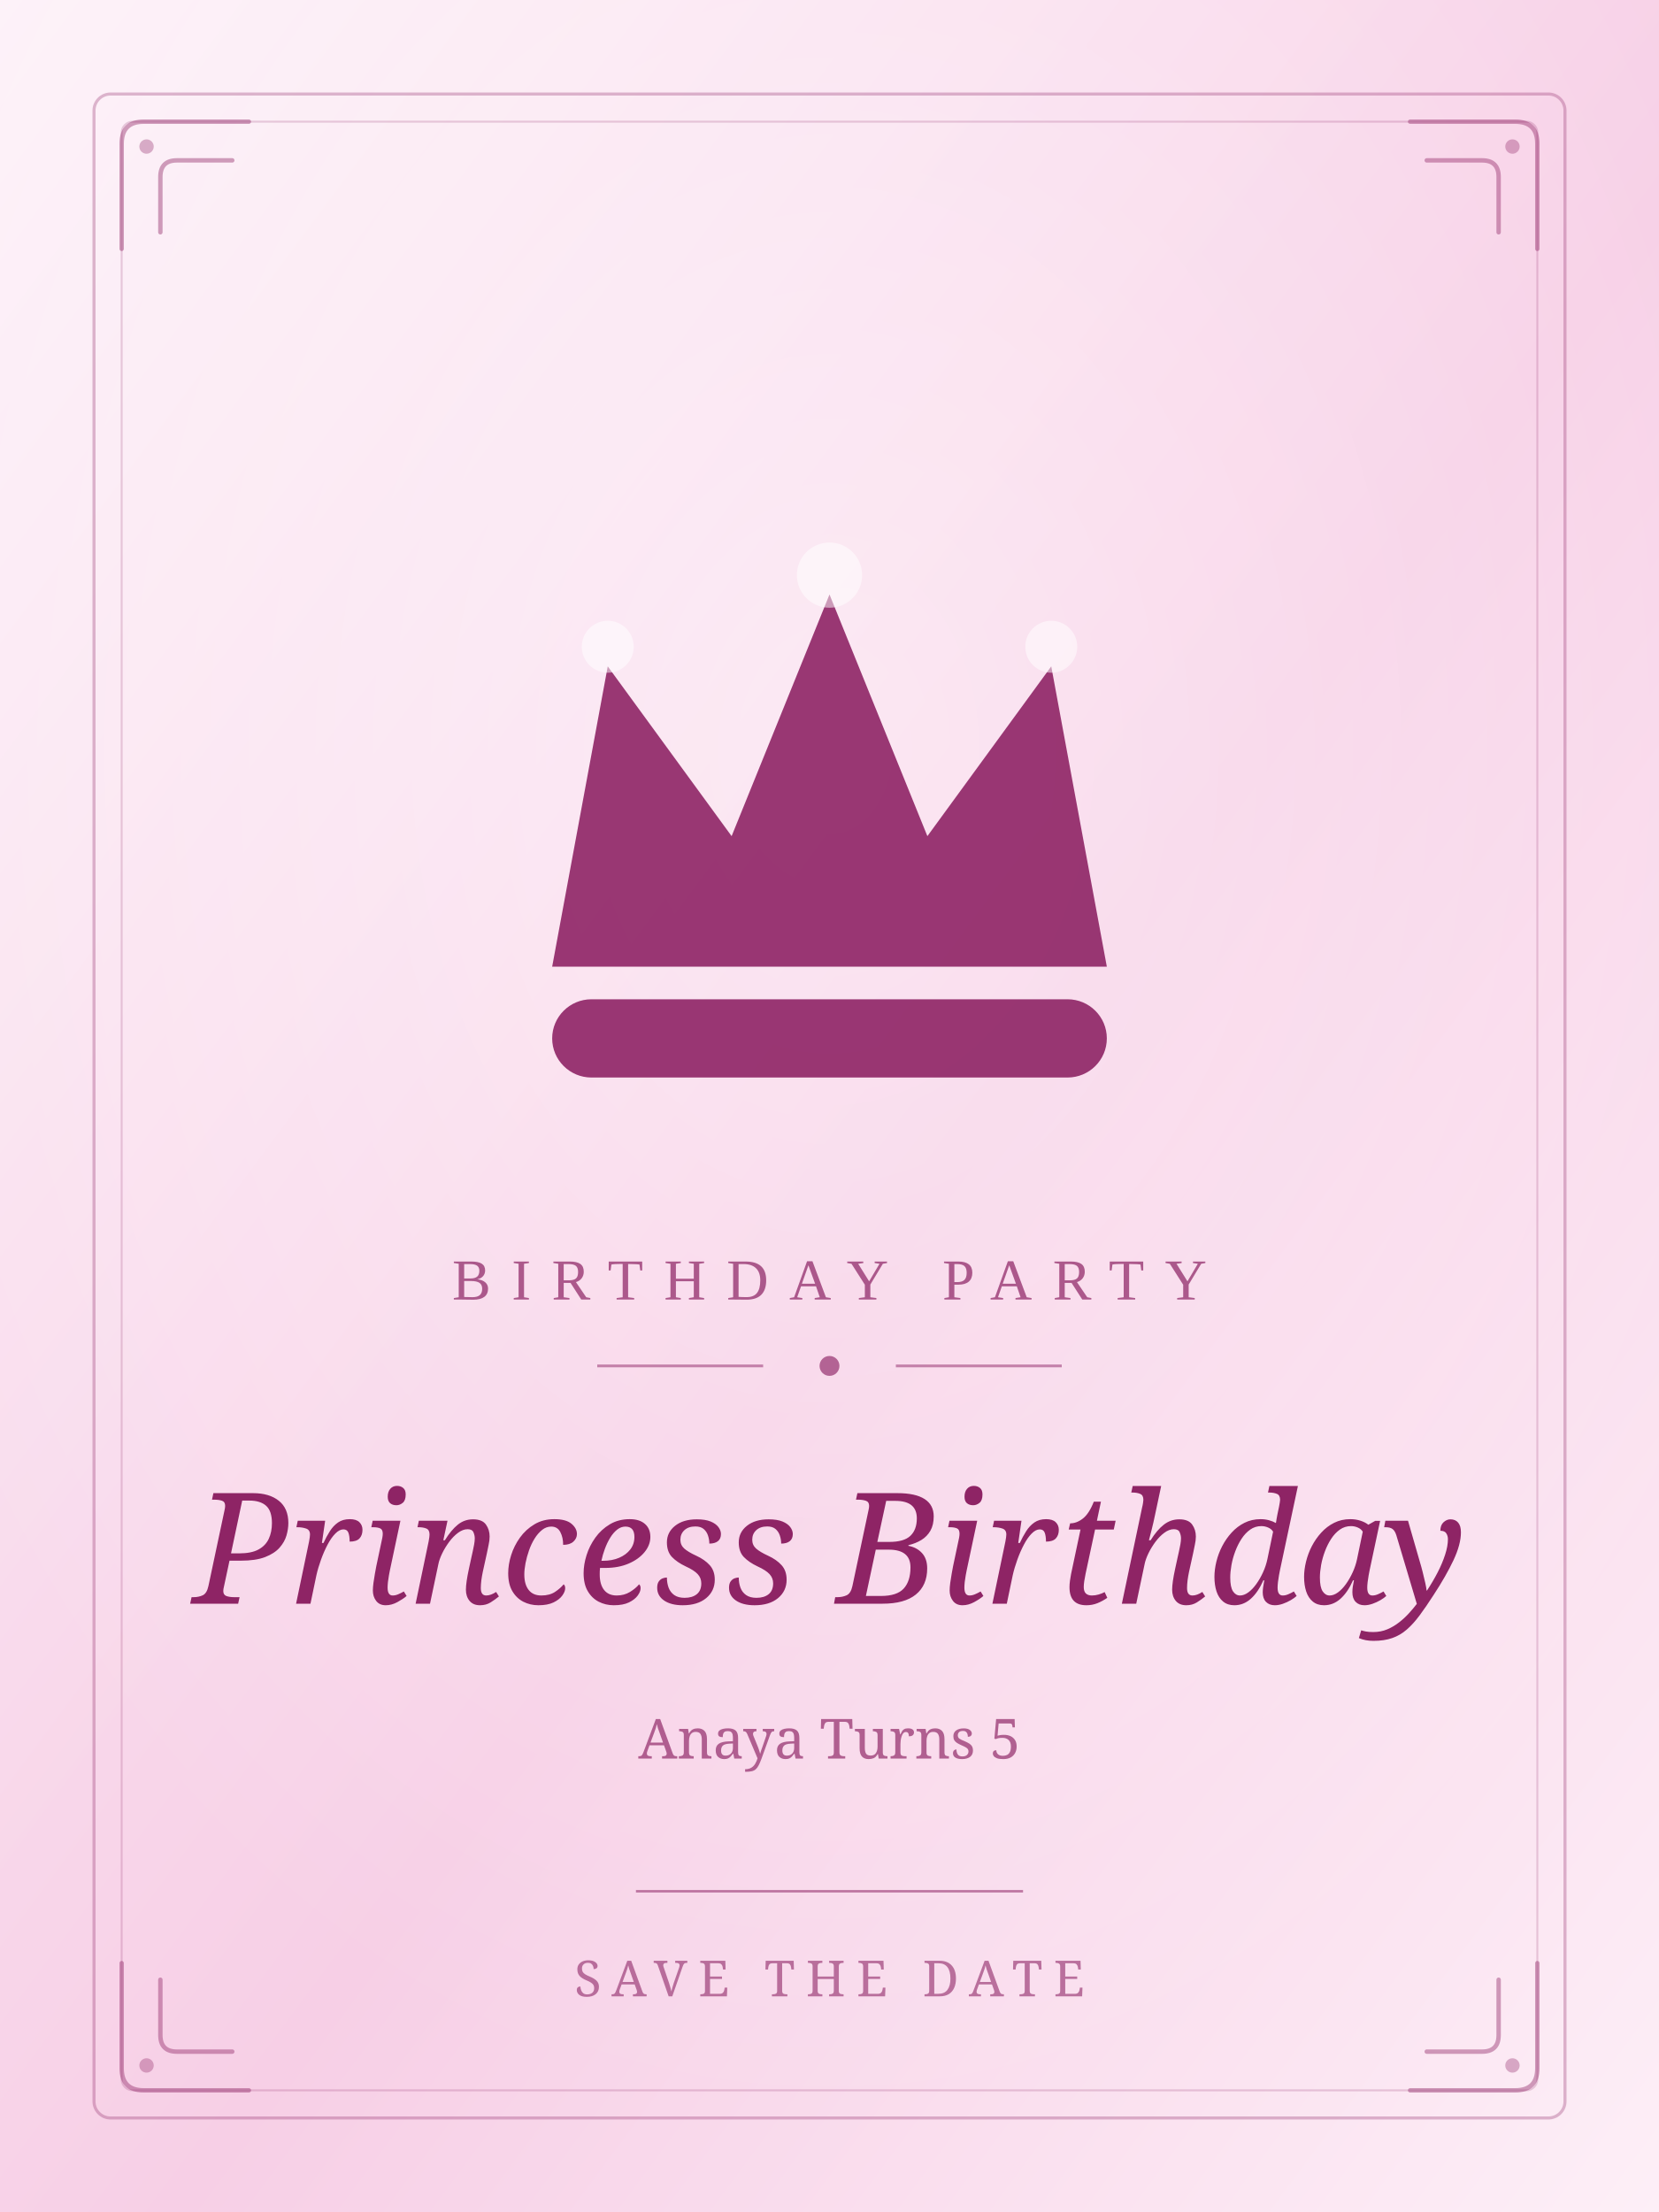
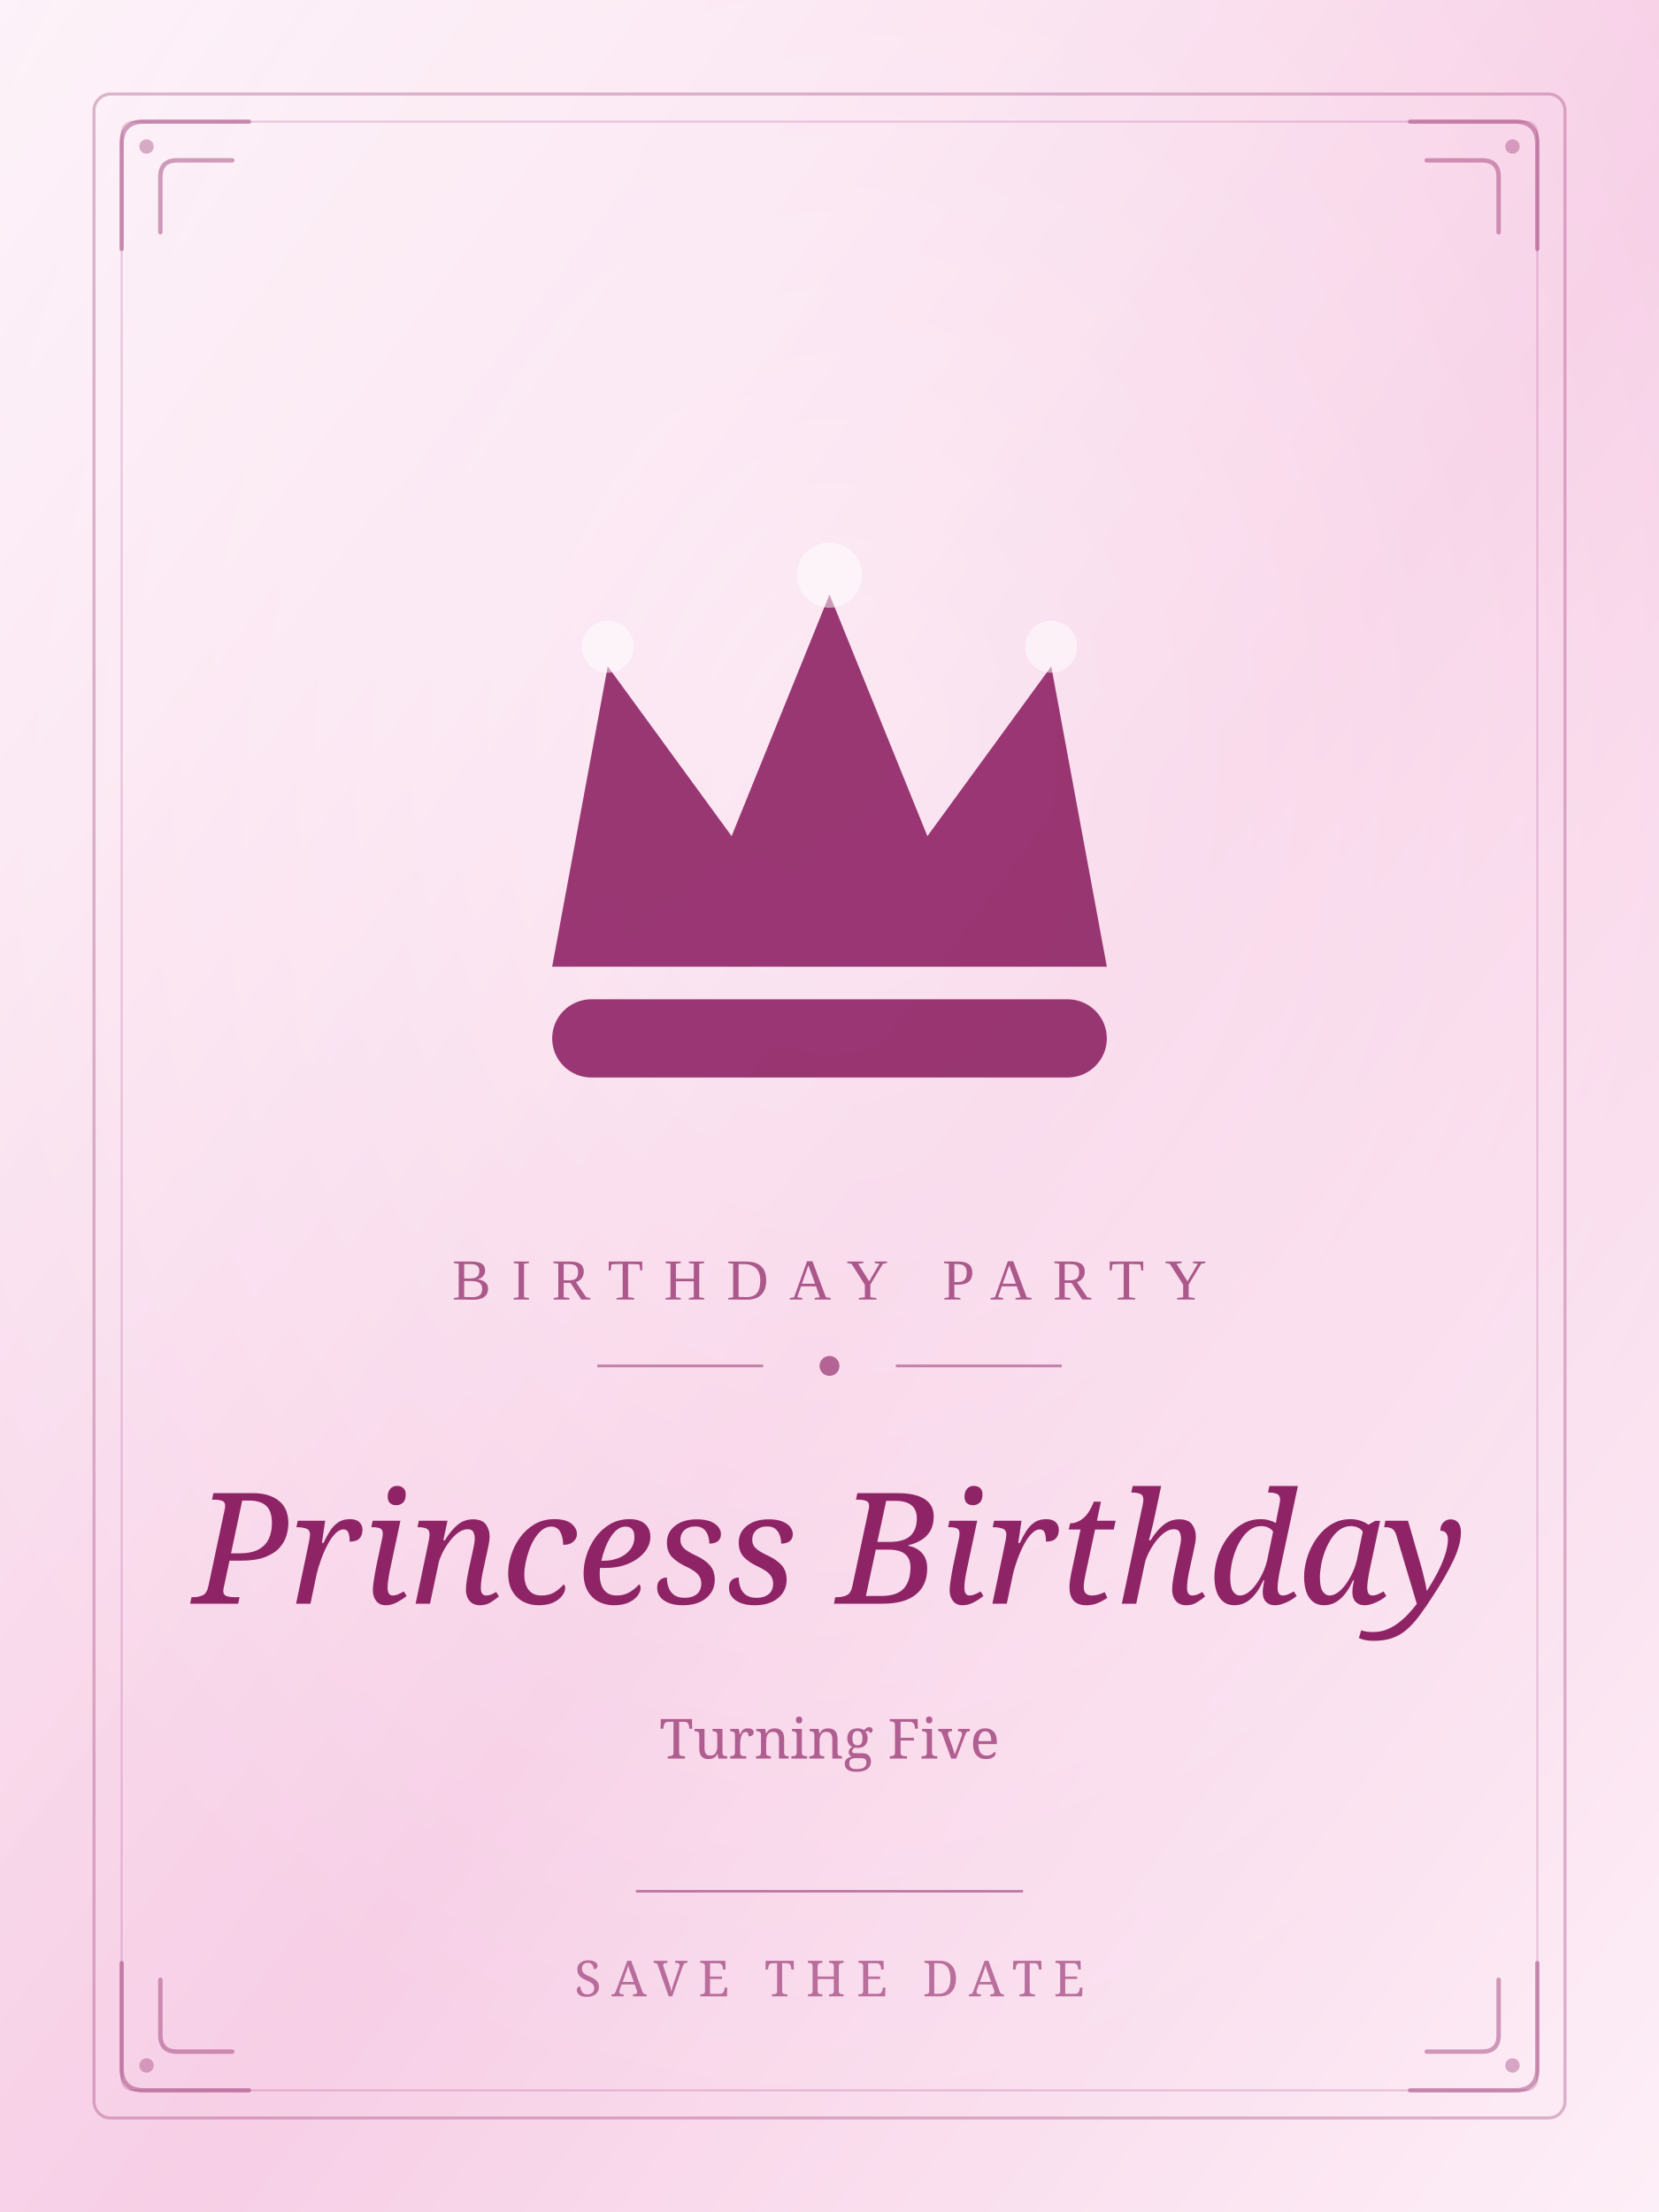
<svg xmlns="http://www.w3.org/2000/svg" viewBox="0 0 600 800" width="600" height="800" role="img" aria-label="Princess Birthday invitation template preview">
  <defs>
    <linearGradient id="bg-princess-birthday" x1="0" y1="0" x2="1" y2="1">
      <stop offset="0%" stop-color="#FDEFF7" />
      <stop offset="55%" stop-color="#F7CFE6" />
      <stop offset="100%" stop-color="#FDEFF7" />
    </linearGradient>
    <radialGradient id="glow-princess-birthday" cx="50%" cy="34%" r="62%">
      <stop offset="0%" stop-color="#FFFFFF" stop-opacity="0.42" />
      <stop offset="100%" stop-color="#FFFFFF" stop-opacity="0" />
    </radialGradient>
    <linearGradient id="sheen-princess-birthday" x1="0" y1="0" x2="1" y2="1">
      <stop offset="0%" stop-color="#FFFFFF" stop-opacity="0.20" />
      <stop offset="45%" stop-color="#FFFFFF" stop-opacity="0" />
    </linearGradient>
  </defs>
  <rect width="600" height="800" fill="url(#bg-princess-birthday)" />
  <rect width="600" height="800" fill="url(#glow-princess-birthday)" />
  <rect width="600" height="800" fill="url(#sheen-princess-birthday)" />
  <g transform="translate(44 44) scale(1 1)" fill="none" stroke="#8E2465" stroke-width="1.6" opacity="0.42" stroke-linecap="round">
    <path d="M 0 46 V 8 Q 0 0 8 0 H 46" />
    <path d="M 14 40 V 20 Q 14 14 20 14 H 40" />
    <circle cx="9" cy="9" r="2.6" fill="#8E2465" stroke="none" opacity="0.8" />
  </g>
  <g transform="translate(556 44) scale(-1 1)" fill="none" stroke="#8E2465" stroke-width="1.6" opacity="0.42" stroke-linecap="round">
    <path d="M 0 46 V 8 Q 0 0 8 0 H 46" />
    <path d="M 14 40 V 20 Q 14 14 20 14 H 40" />
    <circle cx="9" cy="9" r="2.6" fill="#8E2465" stroke="none" opacity="0.8" />
  </g>
  <g transform="translate(44 756) scale(1 -1)" fill="none" stroke="#8E2465" stroke-width="1.6" opacity="0.42" stroke-linecap="round">
    <path d="M 0 46 V 8 Q 0 0 8 0 H 46" />
    <path d="M 14 40 V 20 Q 14 14 20 14 H 40" />
    <circle cx="9" cy="9" r="2.6" fill="#8E2465" stroke="none" opacity="0.8" />
  </g>
  <g transform="translate(556 756) scale(-1 -1)" fill="none" stroke="#8E2465" stroke-width="1.6" opacity="0.42" stroke-linecap="round">
    <path d="M 0 46 V 8 Q 0 0 8 0 H 46" />
    <path d="M 14 40 V 20 Q 14 14 20 14 H 40" />
    <circle cx="9" cy="9" r="2.6" fill="#8E2465" stroke="none" opacity="0.8" />
  </g>
  <rect x="34" y="34" width="532" height="732" fill="none" stroke="#8E2465" stroke-width="1.1" opacity="0.30" rx="6" />
  <rect x="44" y="44" width="512" height="712" fill="none" stroke="#8E2465" stroke-width="0.7" opacity="0.20" rx="4" />
  <g>
    <g fill="#8E2465" opacity="0.90">
      <path d="M 199.7 349.6 L 219.8 241.0 L 264.6 302.4 L 300.0 215.0 L 335.4 302.4 L 380.2 241.0 L 400.3 349.6 Z" />
      <rect x="199.7" y="361.4" width="200.6" height="28.3" rx="14.2" />
    </g>
    <g fill="#FFFFFF" opacity="0.50">
      <circle cx="300.0" cy="208.0" r="11.8" />
      <circle cx="219.8" cy="233.9" r="9.4" />
      <circle cx="380.2" cy="233.9" r="9.4" />
    </g>
  </g>
  <text x="300.0" y="470" text-anchor="middle" font-family="Georgia, 'Times New Roman', serif" font-size="21" letter-spacing="7.5" fill="#8E2465" opacity="0.72">BIRTHDAY PARTY</text>
  <line x1="216.0" y1="494" x2="276.0" y2="494" stroke="#8E2465" stroke-width="1" opacity="0.5" />
  <circle cx="300.0" cy="494" r="3.6" fill="#8E2465" opacity="0.65" />
  <line x1="324.0" y1="494" x2="384.0" y2="494" stroke="#8E2465" stroke-width="1" opacity="0.5" />
  <text x="300.0" y="580" text-anchor="middle" font-family="Georgia, serif" font-size="56" font-style="italic" fill="#8E2465">Princess Birthday</text>
-   <text x="300.0" y="636" text-anchor="middle" font-family="Georgia, serif" font-size="20" fill="#8E2465" opacity="0.68">Anaya Turns 5</text>
+   <text x="300.0" y="636" text-anchor="middle" font-family="Georgia, serif" font-size="20" fill="#8E2465" opacity="0.68">Turning Five</text>
  <g opacity="0.55">
    <line x1="230.0" y1="684" x2="370.0" y2="684" stroke="#8E2465" stroke-width="0.9" />
  </g>
  <text x="300.0" y="722" text-anchor="middle" font-family="Georgia, serif" font-size="18" letter-spacing="4" fill="#8E2465" opacity="0.6">SAVE THE DATE</text>
</svg>
